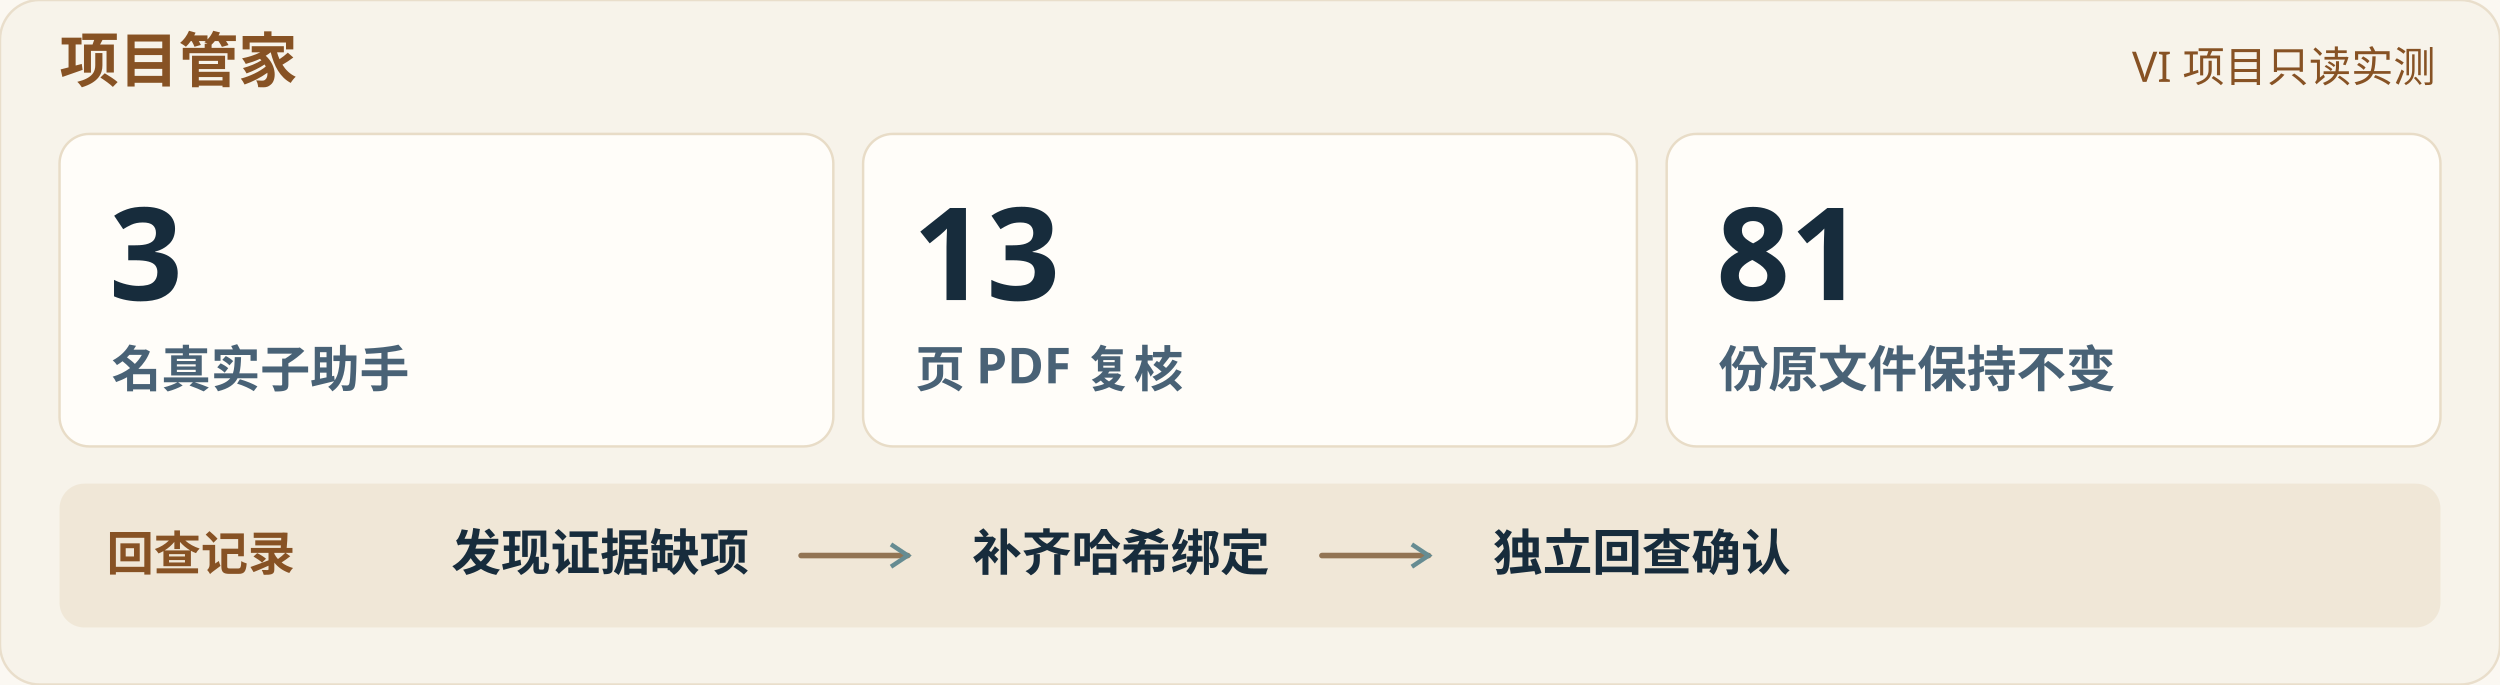
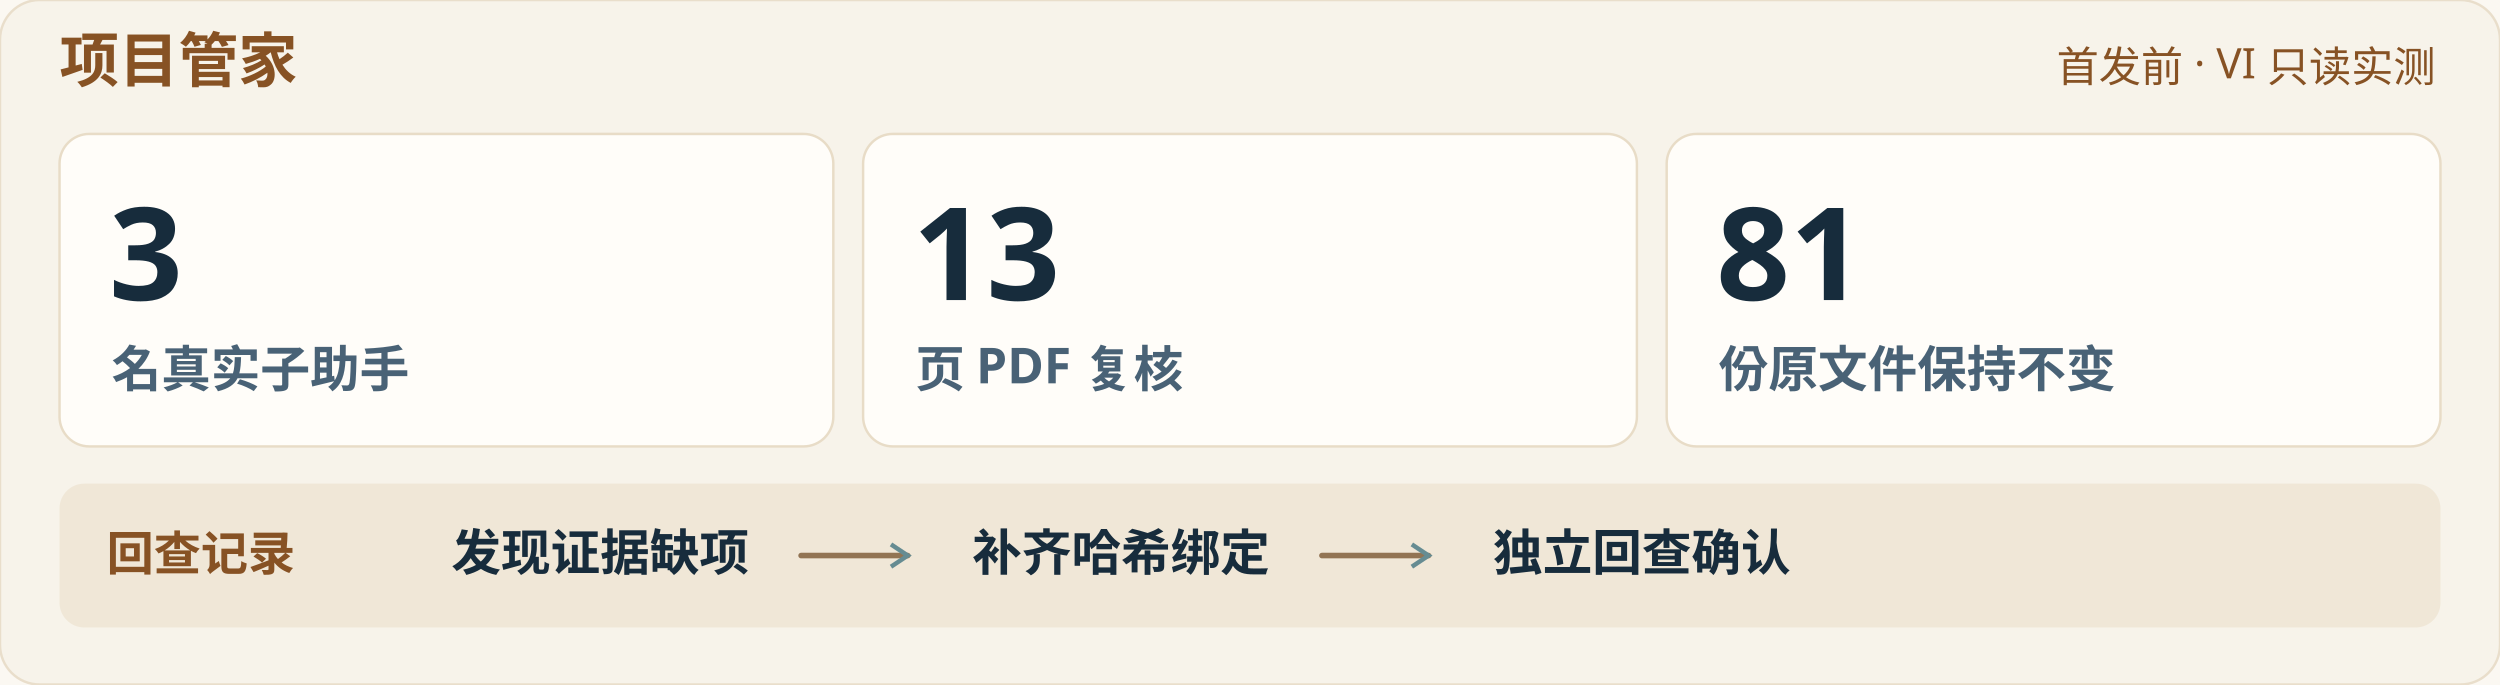
<svg xmlns="http://www.w3.org/2000/svg" width="1008" height="276" viewBox="408 22 1008 276" role="img">
  <defs>
    <marker id="tip" viewBox="0 0 10 10" refX="8" refY="5" markerWidth="5" markerHeight="5" orient="auto-start-reverse">
      <path d="M2 1 L8 5 L2 9" fill="none" stroke="#668C92" stroke-width="1.6" />
    </marker>
  </defs>
  <g font-family="Segoe UI, Microsoft YaHei, sans-serif">
    <rect x="1" y="1" width="1438" height="318" rx="20" fill="#FBF8F2" stroke="#D9E4E8" />
    <path d="M45 65 H345" fill="none" stroke="#C4D5DE" stroke-width="2.25" stroke-linecap="round" stroke-linejoin="round" />
    <rect x="408" y="22" width="1008" height="276" rx="16" fill="#F7F3EA" stroke="#E9DECB" />
    <text x="432" y="55" font-size="24" font-weight="650" fill="#875224" text-anchor="start">项目管家</text>
-     <text x="1390" y="55" font-size="17" font-weight="500" fill="#875224" text-anchor="end">VI 项目只读实测</text>
+     <text x="1390" y="55" font-size="17" font-weight="500" fill="#875224" text-anchor="end">首发前 · VI 只读实测</text>
    <rect x="432" y="76" width="312" height="126" rx="12" fill="#FFFDF9" stroke="#E8DCC7" />
    <text x="452" y="143" font-size="52" font-weight="700" fill="#172C3C" text-anchor="start">3</text>
    <text x="453" y="178" font-size="20" font-weight="550" fill="#496276" text-anchor="start">名真实子助手</text>
    <rect x="756" y="76" width="312" height="126" rx="12" fill="#FFFDF9" stroke="#E8DCC7" />
    <text x="776" y="143" font-size="52" font-weight="700" fill="#172C3C" text-anchor="start">13</text>
    <text x="777" y="178" font-size="20" font-weight="550" fill="#496276" text-anchor="start">页 PDF 复核</text>
    <rect x="1080" y="76" width="312" height="126" rx="12" fill="#FFFDF9" stroke="#E8DCC7" />
    <text x="1100" y="143" font-size="52" font-weight="700" fill="#172C3C" text-anchor="start">81</text>
    <text x="1101" y="178" font-size="20" font-weight="550" fill="#496276" text-anchor="start">份原文件保持不变</text>
    <rect x="432" y="217" width="960" height="58" rx="10" fill="#F0E7D7" stroke="none" />
    <text x="451" y="252" font-size="19" font-weight="650" fill="#875224" text-anchor="start">回查记录</text>
    <text x="590" y="252" font-size="20" font-weight="550" fill="#172C3C" text-anchor="start">发现证据缺项</text>
    <path d="M731 246 H774" fill="none" stroke="#927453" stroke-width="2.25" stroke-linecap="round" stroke-linejoin="round" marker-end="url(#tip)" />
    <text x="800" y="252" font-size="20" font-weight="550" fill="#172C3C" text-anchor="start">补齐哈希绑定</text>
    <path d="M941 246 H984" fill="none" stroke="#927453" stroke-width="2.25" stroke-linecap="round" stroke-linejoin="round" marker-end="url(#tip)" />
    <text x="1010" y="252" font-size="20" font-weight="550" fill="#172C3C" text-anchor="start">独立回查确认</text>
  </g>
</svg>
